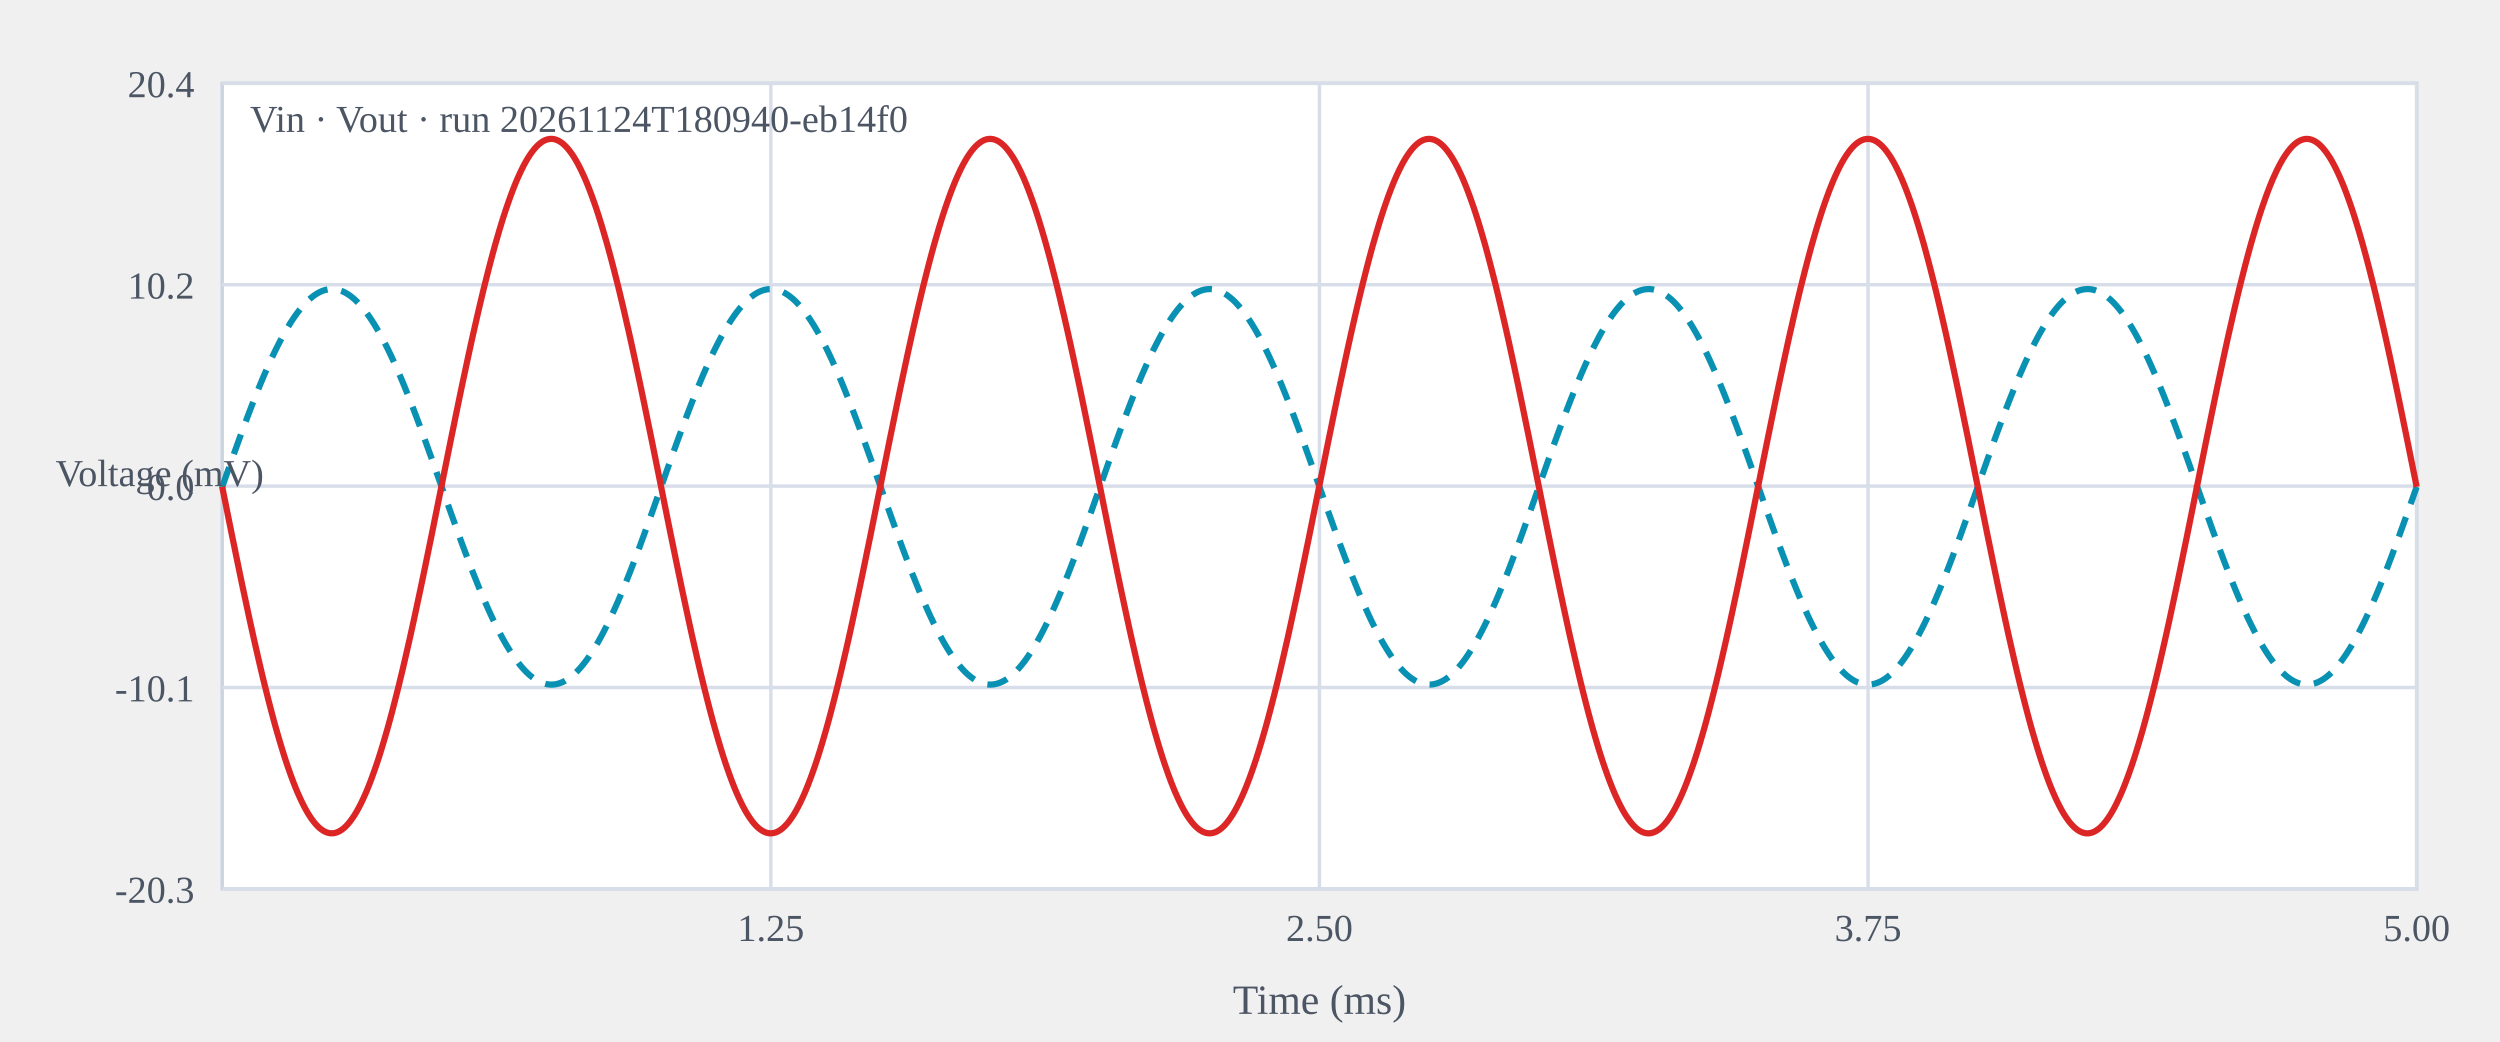
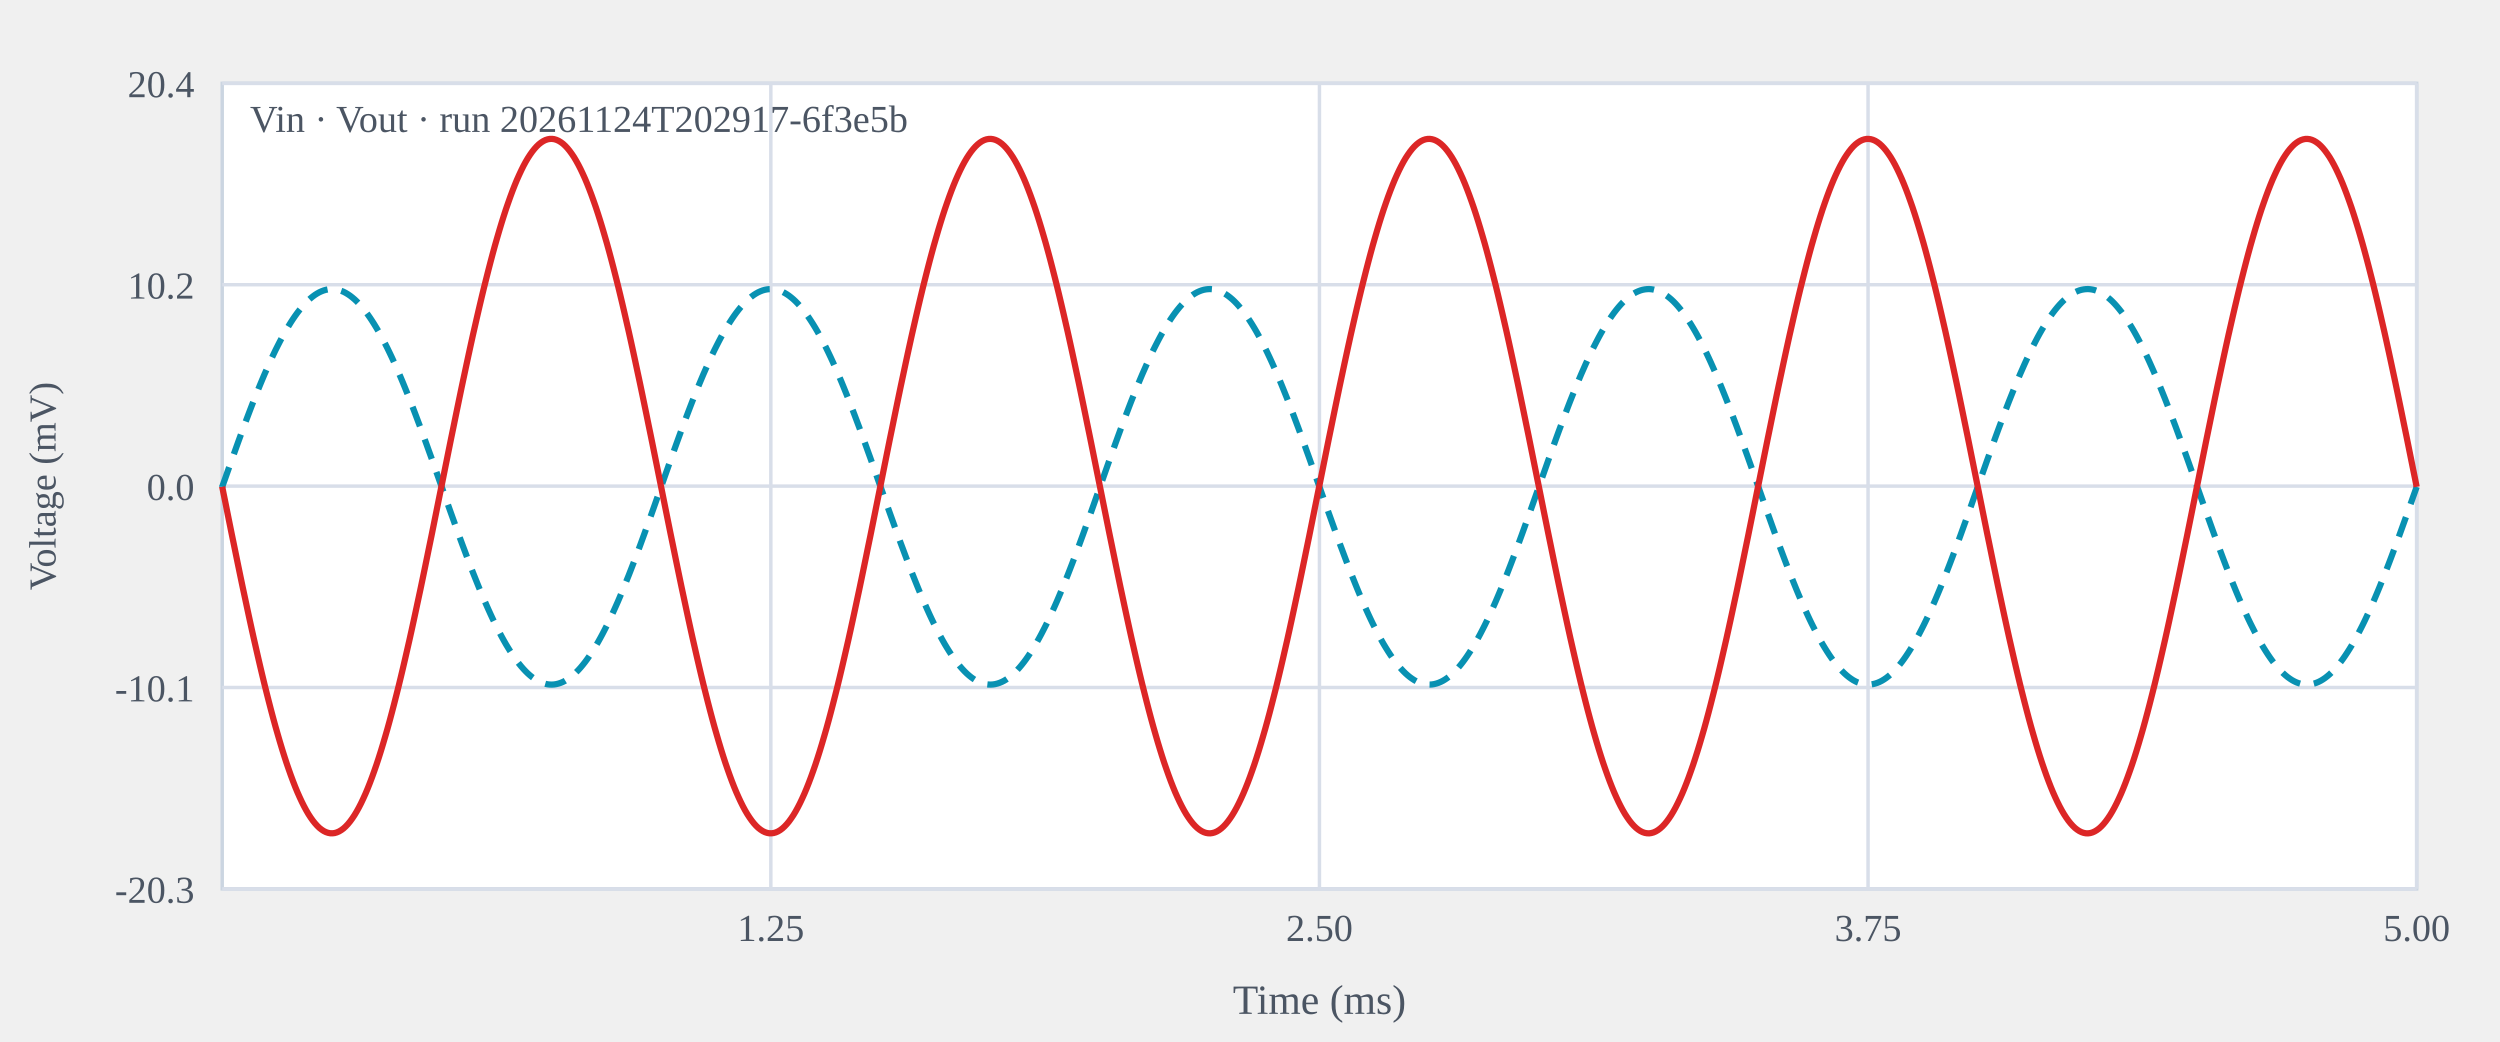
<svg xmlns="http://www.w3.org/2000/svg" viewBox="0 0 720 300" role="img" aria-label="Transient plot from ngspice">
  <rect x="64" y="24" width="632" height="232" fill="#ffffff" stroke="#cbd5e1" />
  <line x1="222.00" y1="24.00" x2="222.00" y2="256.00" stroke="#d8dee9" stroke-width="1" />
  <text x="222.00" y="271.00" text-anchor="middle" font-size="11" fill="#4b5563">1.25</text>
  <line x1="380.00" y1="24.00" x2="380.00" y2="256.00" stroke="#d8dee9" stroke-width="1" />
  <text x="380.00" y="271.00" text-anchor="middle" font-size="11" fill="#4b5563">2.50</text>
  <line x1="538.00" y1="24.00" x2="538.00" y2="256.00" stroke="#d8dee9" stroke-width="1" />
  <text x="538.00" y="271.00" text-anchor="middle" font-size="11" fill="#4b5563">3.75</text>
  <line x1="696.00" y1="24.00" x2="696.00" y2="256.00" stroke="#d8dee9" stroke-width="1" />
  <text x="696.00" y="271.00" text-anchor="middle" font-size="11" fill="#4b5563">5.00</text>
  <line x1="64.00" y1="24.00" x2="696.00" y2="24.00" stroke="#d8dee9" stroke-width="1" />
  <text x="56.00" y="28.00" text-anchor="end" font-size="11" fill="#4b5563">20.4</text>
  <line x1="64.00" y1="82.00" x2="696.00" y2="82.00" stroke="#d8dee9" stroke-width="1" />
  <text x="56.00" y="86.00" text-anchor="end" font-size="11" fill="#4b5563">10.2</text>
  <line x1="64.00" y1="140.00" x2="696.00" y2="140.00" stroke="#d8dee9" stroke-width="1" />
  <text x="56.00" y="144.00" text-anchor="end" font-size="11" fill="#4b5563">0.0</text>
  <line x1="64.00" y1="198.00" x2="696.00" y2="198.00" stroke="#d8dee9" stroke-width="1" />
  <text x="56.00" y="202.00" text-anchor="end" font-size="11" fill="#4b5563">-10.1</text>
  <line x1="64.00" y1="256.00" x2="696.00" y2="256.00" stroke="#d8dee9" stroke-width="1" />
  <text x="56.00" y="260.00" text-anchor="end" font-size="11" fill="#4b5563">-20.3</text>
  <path d="M64.00,140.21 L64.01,140.19 L64.01,140.17 L64.03,140.14 L64.05,140.06 L64.10,139.92 L64.20,139.63 L64.40,139.06 L64.81,137.92 L65.44,136.13 L66.07,134.35 L66.70,132.57 L67.34,130.80 L67.97,129.04 L68.60,127.29 L69.23,125.56 L69.86,123.84 L70.50,122.13 L71.13,120.44 L71.76,118.78 L72.39,117.13 L73.02,115.50 L73.66,113.90 L74.29,112.33 L74.92,110.78 L75.55,109.27 L76.18,107.78 L76.82,106.33 L77.45,104.90 L78.08,103.52 L78.71,102.17 L79.34,100.85 L79.98,99.58 L80.61,98.35 L81.24,97.15 L81.87,96.00 L82.50,94.90 L83.14,93.84 L83.77,92.82 L84.40,91.85 L85.03,90.93 L85.66,90.06 L86.30,89.23 L86.93,88.46 L87.56,87.74 L88.19,87.07 L88.82,86.45 L89.46,85.89 L90.09,85.38 L90.72,84.92 L91.35,84.52 L91.98,84.17 L92.62,83.88 L93.25,83.64 L93.88,83.46 L94.51,83.34 L95.14,83.27 L95.78,83.25 L96.41,83.30 L97.04,83.40 L97.67,83.55 L98.30,83.77 L98.94,84.03 L99.57,84.36 L100.20,84.74 L100.83,85.17 L101.46,85.66 L102.10,86.20 L102.73,86.79 L103.36,87.44 L103.99,88.14 L104.62,88.89 L105.26,89.69 L105.89,90.54 L106.52,91.44 L107.15,92.39 L107.78,93.38 L108.42,94.43 L109.05,95.51 L109.68,96.64 L110.31,97.82 L110.94,99.03 L111.58,100.29 L112.21,101.59 L112.84,102.92 L113.47,104.29 L114.10,105.70 L114.74,107.14 L115.37,108.61 L116.00,110.11 L116.63,111.65 L117.26,113.21 L117.90,114.80 L118.53,116.41 L119.16,118.05 L119.79,119.71 L120.42,121.39 L121.06,123.08 L121.69,124.80 L122.32,126.53 L122.95,128.27 L123.58,130.03 L124.22,131.79 L124.85,133.57 L125.48,135.35 L126.11,137.13 L126.74,138.92 L127.38,140.71 L128.01,142.50 L128.64,144.28 L129.27,146.07 L129.90,147.84 L130.54,149.61 L131.17,151.37 L131.80,153.12 L132.43,154.86 L133.06,156.58 L133.70,158.28 L134.33,159.97 L134.96,161.64 L135.59,163.29 L136.22,164.91 L136.86,166.51 L137.49,168.08 L138.12,169.63 L138.75,171.15 L139.38,172.63 L140.02,174.09 L140.65,175.51 L141.28,176.90 L141.91,178.25 L142.54,179.56 L143.18,180.83 L143.81,182.07 L144.44,183.26 L145.07,184.41 L145.70,185.52 L146.34,186.58 L146.97,187.59 L147.60,188.56 L148.23,189.48 L148.86,190.36 L149.50,191.18 L150.13,191.95 L150.76,192.67 L151.39,193.34 L152.02,193.96 L152.66,194.53 L153.29,195.04 L153.92,195.49 L154.55,195.90 L155.18,196.24 L155.82,196.54 L156.45,196.77 L157.08,196.95 L157.71,197.08 L158.34,197.15 L158.98,197.16 L159.61,197.12 L160.24,197.02 L160.87,196.86 L161.50,196.65 L162.14,196.38 L162.77,196.06 L163.40,195.68 L164.03,195.25 L164.66,194.76 L165.30,194.22 L165.93,193.62 L166.56,192.98 L167.19,192.28 L167.82,191.53 L168.46,190.72 L169.09,189.87 L169.72,188.97 L170.35,188.02 L170.98,187.03 L171.62,185.99 L172.25,184.90 L172.88,183.77 L173.51,182.60 L174.14,181.38 L174.78,180.12 L175.41,178.83 L176.04,177.49 L176.67,176.12 L177.30,174.72 L177.94,173.28 L178.57,171.80 L179.20,170.30 L179.83,168.77 L180.46,167.20 L181.10,165.62 L181.73,164.00 L182.36,162.37 L182.99,160.71 L183.62,159.03 L184.26,157.33 L184.89,155.61 L185.52,153.89 L186.15,152.14 L186.78,150.39 L187.42,148.62 L188.05,146.85 L188.68,145.07 L189.31,143.28 L189.94,141.50 L190.58,139.71 L191.21,137.92 L191.84,136.13 L192.47,134.35 L193.10,132.57 L193.74,130.80 L194.37,129.04 L195.00,127.29 L195.63,125.56 L196.26,123.84 L196.90,122.13 L197.53,120.44 L198.16,118.78 L198.79,117.13 L199.42,115.50 L200.06,113.90 L200.69,112.33 L201.32,110.78 L201.95,109.27 L202.58,107.78 L203.22,106.33 L203.85,104.90 L204.48,103.52 L205.11,102.17 L205.74,100.85 L206.38,99.58 L207.01,98.35 L207.64,97.15 L208.27,96.00 L208.90,94.90 L209.54,93.84 L210.17,92.82 L210.80,91.85 L211.43,90.93 L212.06,90.06 L212.70,89.23 L213.33,88.46 L213.96,87.74 L214.59,87.07 L215.22,86.45 L215.86,85.89 L216.49,85.38 L217.12,84.92 L217.75,84.52 L218.38,84.17 L219.02,83.88 L219.65,83.64 L220.28,83.46 L220.91,83.34 L221.54,83.27 L222.18,83.25 L222.81,83.30 L223.44,83.40 L224.07,83.55 L224.70,83.77 L225.34,84.03 L225.97,84.36 L226.60,84.74 L227.23,85.17 L227.86,85.66 L228.50,86.20 L229.13,86.79 L229.76,87.44 L230.39,88.14 L231.02,88.89 L231.66,89.69 L232.29,90.54 L232.92,91.44 L233.55,92.39 L234.18,93.38 L234.82,94.43 L235.45,95.51 L236.08,96.64 L236.71,97.82 L237.34,99.03 L237.98,100.29 L238.61,101.59 L239.24,102.92 L239.87,104.29 L240.50,105.70 L241.14,107.14 L241.77,108.61 L242.40,110.11 L243.03,111.65 L243.66,113.21 L244.30,114.80 L244.93,116.41 L245.56,118.05 L246.19,119.71 L246.82,121.39 L247.46,123.08 L248.09,124.80 L248.72,126.53 L249.35,128.27 L249.98,130.03 L250.62,131.79 L251.25,133.57 L251.88,135.35 L252.51,137.13 L253.14,138.92 L253.78,140.71 L254.41,142.50 L255.04,144.28 L255.67,146.07 L256.30,147.84 L256.94,149.61 L257.57,151.37 L258.20,153.12 L258.83,154.86 L259.46,156.58 L260.10,158.28 L260.73,159.97 L261.36,161.64 L261.99,163.29 L262.62,164.91 L263.26,166.51 L263.89,168.08 L264.52,169.63 L265.15,171.15 L265.78,172.63 L266.42,174.09 L267.05,175.51 L267.68,176.90 L268.31,178.25 L268.94,179.56 L269.58,180.83 L270.21,182.07 L270.84,183.26 L271.47,184.41 L272.10,185.52 L272.74,186.58 L273.37,187.59 L274.00,188.56 L274.63,189.48 L275.26,190.36 L275.90,191.18 L276.53,191.95 L277.16,192.67 L277.79,193.34 L278.42,193.96 L279.06,194.53 L279.69,195.04 L280.32,195.49 L280.95,195.90 L281.58,196.24 L282.22,196.54 L282.85,196.77 L283.48,196.95 L284.11,197.08 L284.74,197.15 L285.38,197.16 L286.01,197.12 L286.64,197.02 L287.27,196.86 L287.90,196.65 L288.54,196.38 L289.17,196.06 L289.80,195.68 L290.43,195.25 L291.06,194.76 L291.70,194.22 L292.33,193.62 L292.96,192.98 L293.59,192.28 L294.22,191.53 L294.86,190.72 L295.49,189.87 L296.12,188.97 L296.75,188.02 L297.38,187.03 L298.02,185.99 L298.65,184.90 L299.28,183.77 L299.91,182.60 L300.54,181.38 L301.18,180.12 L301.81,178.83 L302.44,177.49 L303.07,176.12 L303.70,174.72 L304.34,173.28 L304.97,171.80 L305.60,170.30 L306.23,168.77 L306.86,167.20 L307.50,165.62 L308.13,164.00 L308.76,162.37 L309.39,160.71 L310.02,159.03 L310.66,157.33 L311.29,155.61 L311.92,153.89 L312.55,152.14 L313.18,150.39 L313.82,148.62 L314.45,146.85 L315.08,145.07 L315.71,143.28 L316.34,141.50 L316.98,139.71 L317.61,137.92 L318.24,136.13 L318.87,134.35 L319.50,132.57 L320.14,130.80 L320.77,129.04 L321.40,127.29 L322.03,125.56 L322.66,123.84 L323.30,122.13 L323.93,120.44 L324.56,118.78 L325.19,117.13 L325.82,115.50 L326.46,113.90 L327.09,112.33 L327.72,110.78 L328.35,109.27 L328.98,107.78 L329.62,106.33 L330.25,104.90 L330.88,103.52 L331.51,102.17 L332.14,100.85 L332.78,99.58 L333.41,98.35 L334.04,97.15 L334.67,96.00 L335.30,94.90 L335.94,93.84 L336.57,92.82 L337.20,91.85 L337.83,90.93 L338.46,90.06 L339.10,89.23 L339.73,88.46 L340.36,87.74 L340.99,87.07 L341.62,86.45 L342.26,85.89 L342.89,85.38 L343.52,84.92 L344.15,84.52 L344.78,84.17 L345.42,83.88 L346.05,83.64 L346.68,83.46 L347.31,83.34 L347.94,83.27 L348.58,83.25 L349.21,83.30 L349.84,83.40 L350.47,83.55 L351.10,83.77 L351.74,84.03 L352.37,84.36 L353.00,84.74 L353.63,85.17 L354.26,85.66 L354.90,86.20 L355.53,86.79 L356.16,87.44 L356.79,88.14 L357.42,88.89 L358.06,89.69 L358.69,90.54 L359.32,91.44 L359.95,92.39 L360.58,93.38 L361.22,94.43 L361.85,95.51 L362.48,96.64 L363.11,97.82 L363.74,99.03 L364.38,100.29 L365.01,101.59 L365.64,102.92 L366.27,104.29 L366.90,105.70 L367.54,107.14 L368.17,108.61 L368.80,110.11 L369.43,111.65 L370.06,113.21 L370.70,114.80 L371.33,116.41 L371.96,118.05 L372.59,119.71 L373.22,121.39 L373.86,123.08 L374.49,124.80 L375.12,126.53 L375.75,128.27 L376.38,130.03 L377.02,131.79 L377.65,133.57 L378.28,135.35 L378.91,137.13 L379.54,138.92 L380.18,140.71 L380.81,142.50 L381.44,144.28 L382.07,146.07 L382.70,147.84 L383.34,149.61 L383.97,151.37 L384.60,153.12 L385.23,154.86 L385.86,156.58 L386.50,158.28 L387.13,159.97 L387.76,161.64 L388.39,163.29 L389.02,164.91 L389.66,166.51 L390.29,168.08 L390.92,169.63 L391.55,171.15 L392.18,172.63 L392.82,174.09 L393.45,175.51 L394.08,176.90 L394.71,178.25 L395.34,179.56 L395.98,180.83 L396.61,182.07 L397.24,183.26 L397.87,184.41 L398.50,185.52 L399.14,186.58 L399.77,187.59 L400.40,188.56 L401.03,189.48 L401.66,190.36 L402.30,191.18 L402.93,191.95 L403.56,192.67 L404.19,193.34 L404.82,193.96 L405.46,194.53 L406.09,195.04 L406.72,195.49 L407.35,195.90 L407.98,196.24 L408.62,196.54 L409.25,196.77 L409.88,196.95 L410.51,197.08 L411.14,197.15 L411.78,197.16 L412.41,197.12 L413.04,197.02 L413.67,196.86 L414.30,196.65 L414.94,196.38 L415.57,196.06 L416.20,195.68 L416.83,195.25 L417.46,194.76 L418.10,194.22 L418.73,193.62 L419.36,192.98 L419.99,192.28 L420.62,191.53 L421.26,190.72 L421.89,189.87 L422.52,188.97 L423.15,188.02 L423.78,187.03 L424.42,185.99 L425.05,184.90 L425.68,183.77 L426.31,182.60 L426.94,181.38 L427.58,180.12 L428.21,178.83 L428.84,177.49 L429.47,176.12 L430.10,174.72 L430.74,173.28 L431.37,171.80 L432.00,170.30 L432.63,168.77 L433.26,167.20 L433.90,165.62 L434.53,164.00 L435.16,162.37 L435.79,160.71 L436.42,159.03 L437.06,157.33 L437.69,155.61 L438.32,153.89 L438.95,152.14 L439.58,150.39 L440.22,148.62 L440.85,146.85 L441.48,145.07 L442.11,143.28 L442.74,141.50 L443.38,139.71 L444.01,137.92 L444.64,136.13 L445.27,134.35 L445.90,132.57 L446.54,130.80 L447.17,129.04 L447.80,127.29 L448.43,125.56 L449.06,123.84 L449.70,122.13 L450.33,120.44 L450.96,118.78 L451.59,117.13 L452.22,115.50 L452.86,113.90 L453.49,112.33 L454.12,110.78 L454.75,109.27 L455.38,107.78 L456.02,106.33 L456.65,104.90 L457.28,103.52 L457.91,102.17 L458.54,100.85 L459.18,99.58 L459.81,98.35 L460.44,97.15 L461.07,96.00 L461.70,94.90 L462.34,93.84 L462.97,92.82 L463.60,91.85 L464.23,90.93 L464.86,90.06 L465.50,89.23 L466.13,88.46 L466.76,87.74 L467.39,87.07 L468.02,86.45 L468.66,85.89 L469.29,85.38 L469.92,84.92 L470.55,84.52 L471.18,84.17 L471.82,83.88 L472.45,83.64 L473.08,83.46 L473.71,83.34 L474.34,83.27 L474.98,83.25 L475.61,83.30 L476.24,83.40 L476.87,83.55 L477.50,83.77 L478.14,84.03 L478.77,84.36 L479.40,84.74 L480.03,85.17 L480.66,85.66 L481.30,86.20 L481.93,86.79 L482.56,87.44 L483.19,88.14 L483.82,88.89 L484.46,89.69 L485.09,90.54 L485.72,91.44 L486.35,92.39 L486.98,93.38 L487.62,94.43 L488.25,95.51 L488.88,96.64 L489.51,97.82 L490.14,99.03 L490.78,100.29 L491.41,101.59 L492.04,102.92 L492.67,104.29 L493.30,105.70 L493.94,107.14 L494.57,108.61 L495.20,110.11 L495.83,111.65 L496.46,113.21 L497.10,114.80 L497.73,116.41 L498.36,118.05 L498.99,119.71 L499.62,121.39 L500.26,123.08 L500.89,124.80 L501.52,126.53 L502.15,128.27 L502.78,130.03 L503.42,131.79 L504.05,133.57 L504.68,135.35 L505.31,137.13 L505.94,138.92 L506.58,140.71 L507.21,142.50 L507.84,144.28 L508.47,146.07 L509.10,147.84 L509.74,149.61 L510.37,151.37 L511.00,153.12 L511.63,154.86 L512.26,156.58 L512.90,158.28 L513.53,159.97 L514.16,161.64 L514.79,163.29 L515.42,164.91 L516.06,166.51 L516.69,168.08 L517.32,169.63 L517.95,171.15 L518.58,172.63 L519.22,174.09 L519.85,175.51 L520.48,176.90 L521.11,178.25 L521.74,179.56 L522.38,180.83 L523.01,182.07 L523.64,183.26 L524.27,184.41 L524.90,185.52 L525.54,186.58 L526.17,187.59 L526.80,188.56 L527.43,189.48 L528.06,190.36 L528.70,191.18 L529.33,191.95 L529.96,192.67 L530.59,193.34 L531.22,193.96 L531.86,194.53 L532.49,195.04 L533.12,195.49 L533.75,195.90 L534.38,196.24 L535.02,196.54 L535.65,196.77 L536.28,196.95 L536.91,197.08 L537.54,197.15 L538.18,197.16 L538.81,197.12 L539.44,197.02 L540.07,196.86 L540.70,196.65 L541.34,196.38 L541.97,196.06 L542.60,195.68 L543.23,195.25 L543.86,194.76 L544.50,194.22 L545.13,193.62 L545.76,192.98 L546.39,192.28 L547.02,191.53 L547.66,190.72 L548.29,189.87 L548.92,188.97 L549.55,188.02 L550.18,187.03 L550.82,185.99 L551.45,184.90 L552.08,183.77 L552.71,182.60 L553.34,181.38 L553.98,180.12 L554.61,178.83 L555.24,177.49 L555.87,176.12 L556.50,174.72 L557.14,173.28 L557.77,171.80 L558.40,170.30 L559.03,168.77 L559.66,167.20 L560.30,165.62 L560.93,164.00 L561.56,162.37 L562.19,160.71 L562.82,159.03 L563.46,157.33 L564.09,155.61 L564.72,153.89 L565.35,152.14 L565.98,150.39 L566.62,148.62 L567.25,146.85 L567.88,145.07 L568.51,143.28 L569.14,141.50 L569.78,139.71 L570.41,137.92 L571.04,136.13 L571.67,134.35 L572.30,132.57 L572.94,130.80 L573.57,129.04 L574.20,127.29 L574.83,125.56 L575.46,123.84 L576.10,122.13 L576.73,120.44 L577.36,118.78 L577.99,117.13 L578.62,115.50 L579.26,113.90 L579.89,112.33 L580.52,110.78 L581.15,109.27 L581.78,107.78 L582.42,106.33 L583.05,104.90 L583.68,103.52 L584.31,102.17 L584.94,100.85 L585.58,99.58 L586.21,98.35 L586.84,97.15 L587.47,96.00 L588.10,94.90 L588.74,93.84 L589.37,92.82 L590.00,91.85 L590.63,90.93 L591.26,90.06 L591.90,89.23 L592.53,88.46 L593.16,87.74 L593.79,87.07 L594.42,86.45 L595.06,85.89 L595.69,85.38 L596.32,84.92 L596.95,84.52 L597.58,84.17 L598.22,83.88 L598.85,83.64 L599.48,83.46 L600.11,83.34 L600.74,83.27 L601.38,83.25 L602.01,83.30 L602.64,83.40 L603.27,83.55 L603.90,83.77 L604.54,84.03 L605.17,84.36 L605.80,84.74 L606.43,85.17 L607.06,85.66 L607.70,86.20 L608.33,86.79 L608.96,87.44 L609.59,88.14 L610.22,88.89 L610.86,89.69 L611.49,90.54 L612.12,91.44 L612.75,92.39 L613.38,93.38 L614.02,94.43 L614.65,95.51 L615.28,96.64 L615.91,97.82 L616.54,99.03 L617.18,100.29 L617.81,101.59 L618.44,102.92 L619.07,104.29 L619.70,105.70 L620.34,107.14 L620.97,108.61 L621.60,110.11 L622.23,111.65 L622.86,113.21 L623.50,114.80 L624.13,116.41 L624.76,118.05 L625.39,119.71 L626.02,121.39 L626.66,123.08 L627.29,124.80 L627.92,126.53 L628.55,128.27 L629.18,130.03 L629.82,131.79 L630.45,133.57 L631.08,135.35 L631.71,137.13 L632.34,138.92 L632.98,140.71 L633.61,142.50 L634.24,144.28 L634.87,146.07 L635.50,147.84 L636.14,149.61 L636.77,151.37 L637.40,153.12 L638.03,154.86 L638.66,156.58 L639.30,158.28 L639.93,159.97 L640.56,161.64 L641.19,163.29 L641.82,164.91 L642.46,166.51 L643.09,168.08 L643.72,169.63 L644.35,171.15 L644.98,172.63 L645.62,174.09 L646.25,175.51 L646.88,176.90 L647.51,178.25 L648.14,179.56 L648.78,180.83 L649.41,182.07 L650.04,183.26 L650.67,184.41 L651.30,185.52 L651.94,186.58 L652.57,187.59 L653.20,188.56 L653.83,189.48 L654.46,190.36 L655.10,191.18 L655.73,191.95 L656.36,192.67 L656.99,193.34 L657.62,193.96 L658.26,194.53 L658.89,195.04 L659.52,195.49 L660.15,195.90 L660.78,196.24 L661.42,196.54 L662.05,196.77 L662.68,196.95 L663.31,197.08 L663.94,197.15 L664.58,197.16 L665.21,197.12 L665.84,197.02 L666.47,196.86 L667.10,196.65 L667.74,196.38 L668.37,196.06 L669.00,195.68 L669.63,195.25 L670.26,194.76 L670.90,194.22 L671.53,193.62 L672.16,192.98 L672.79,192.28 L673.42,191.53 L674.06,190.72 L674.69,189.87 L675.32,188.97 L675.95,188.02 L676.58,187.03 L677.22,185.99 L677.85,184.90 L678.48,183.77 L679.11,182.60 L679.74,181.38 L680.38,180.12 L681.01,178.83 L681.64,177.49 L682.27,176.12 L682.90,174.72 L683.54,173.28 L684.17,171.80 L684.80,170.30 L685.43,168.77 L686.06,167.20 L686.70,165.62 L687.33,164.00 L687.96,162.37 L688.59,160.71 L689.22,159.03 L689.86,157.33 L690.49,155.61 L691.12,153.89 L691.75,152.14 L692.38,150.39 L693.02,148.62 L693.65,146.85 L694.28,145.07 L694.91,143.28 L695.46,141.75 L696.00,140.21" fill="none" stroke="#0891b2" stroke-width="1.8" stroke-dasharray="6 4" />
  <path d="M64.00,140.21 L64.01,140.25 L64.01,140.28 L64.03,140.34 L64.05,140.46 L64.10,140.71 L64.20,141.22 L64.40,142.22 L64.81,144.23 L65.44,147.37 L66.07,150.50 L66.70,153.62 L67.34,156.72 L67.97,159.81 L68.60,162.88 L69.23,165.93 L69.86,168.95 L70.50,171.94 L71.13,174.90 L71.76,177.83 L72.39,180.72 L73.02,183.56 L73.66,186.37 L74.29,189.13 L74.92,191.84 L75.55,194.50 L76.18,197.11 L76.82,199.66 L77.45,202.15 L78.08,204.58 L78.71,206.95 L79.34,209.25 L79.98,211.48 L80.61,213.64 L81.24,215.73 L81.87,217.74 L82.50,219.68 L83.14,221.54 L83.77,223.32 L84.40,225.01 L85.03,226.63 L85.66,228.15 L86.30,229.59 L86.93,230.94 L87.56,232.20 L88.19,233.37 L88.82,234.45 L89.46,235.44 L90.09,236.33 L90.72,237.12 L91.35,237.82 L91.98,238.43 L92.62,238.93 L93.25,239.34 L93.88,239.65 L94.51,239.86 L95.14,239.98 L95.78,239.99 L96.41,239.91 L97.04,239.72 L97.67,239.44 L98.30,239.06 L98.94,238.59 L99.57,238.01 L100.20,237.34 L100.83,236.57 L101.46,235.71 L102.10,234.75 L102.73,233.70 L103.36,232.56 L103.99,231.33 L104.62,230.00 L105.26,228.59 L105.89,227.09 L106.52,225.50 L107.15,223.83 L107.78,222.08 L108.42,220.24 L109.05,218.33 L109.68,216.34 L110.31,214.27 L110.94,212.13 L111.58,209.92 L112.21,207.64 L112.84,205.29 L113.47,202.88 L114.10,200.41 L114.74,197.87 L115.37,195.28 L116.00,192.64 L116.63,189.94 L117.26,187.20 L117.90,184.40 L118.53,181.57 L119.16,178.69 L119.79,175.77 L120.42,172.82 L121.06,169.84 L121.69,166.83 L122.32,163.79 L122.95,160.72 L123.58,157.64 L124.22,154.54 L124.85,151.43 L125.48,148.30 L126.11,145.16 L126.74,142.03 L127.38,138.88 L128.01,135.74 L128.64,132.61 L129.27,129.48 L129.90,126.36 L130.54,123.26 L131.17,120.17 L131.80,117.10 L132.43,114.05 L133.06,111.03 L133.70,108.04 L134.33,105.08 L134.96,102.15 L135.59,99.26 L136.22,96.41 L136.86,93.61 L137.49,90.85 L138.12,88.14 L138.75,85.48 L139.38,82.87 L140.02,80.32 L140.65,77.83 L141.28,75.40 L141.91,73.03 L142.54,70.73 L143.18,68.50 L143.81,66.34 L144.44,64.25 L145.07,62.24 L145.70,60.30 L146.34,58.45 L146.97,56.67 L147.60,54.97 L148.23,53.36 L148.86,51.83 L149.50,50.40 L150.13,49.05 L150.76,47.78 L151.39,46.61 L152.02,45.54 L152.66,44.55 L153.29,43.66 L153.92,42.87 L154.55,42.17 L155.18,41.56 L155.82,41.06 L156.45,40.65 L157.08,40.34 L157.71,40.13 L158.34,40.01 L158.98,40.00 L159.61,40.08 L160.24,40.27 L160.87,40.55 L161.50,40.93 L162.14,41.40 L162.77,41.98 L163.40,42.65 L164.03,43.42 L164.66,44.28 L165.30,45.23 L165.93,46.29 L166.56,47.43 L167.19,48.66 L167.82,49.99 L168.46,51.40 L169.09,52.90 L169.72,54.49 L170.35,56.16 L170.98,57.91 L171.62,59.74 L172.25,61.66 L172.88,63.65 L173.51,65.72 L174.14,67.86 L174.78,70.07 L175.41,72.35 L176.04,74.69 L176.67,77.10 L177.30,79.58 L177.94,82.11 L178.57,84.70 L179.20,87.34 L179.83,90.04 L180.46,92.79 L181.10,95.58 L181.73,98.41 L182.36,101.29 L182.99,104.21 L183.62,107.16 L184.26,110.14 L184.89,113.15 L185.52,116.19 L186.15,119.25 L186.78,122.34 L187.42,125.44 L188.05,128.55 L188.68,131.68 L189.31,134.81 L189.94,137.95 L190.58,141.09 L191.21,144.23 L191.84,147.37 L192.47,150.50 L193.10,153.62 L193.74,156.72 L194.37,159.81 L195.00,162.88 L195.63,165.93 L196.26,168.95 L196.90,171.94 L197.53,174.90 L198.16,177.83 L198.79,180.72 L199.42,183.57 L200.06,186.37 L200.69,189.13 L201.32,191.84 L201.95,194.50 L202.58,197.11 L203.22,199.66 L203.85,202.15 L204.48,204.58 L205.11,206.95 L205.74,209.25 L206.38,211.48 L207.01,213.64 L207.64,215.73 L208.27,217.75 L208.90,219.68 L209.54,221.54 L210.17,223.32 L210.80,225.02 L211.43,226.63 L212.06,228.15 L212.70,229.59 L213.33,230.94 L213.96,232.21 L214.59,233.38 L215.22,234.45 L215.86,235.44 L216.49,236.33 L217.12,237.13 L217.75,237.83 L218.38,238.43 L219.02,238.93 L219.65,239.34 L220.28,239.65 L220.91,239.86 L221.54,239.98 L222.18,239.99 L222.81,239.91 L223.44,239.73 L224.07,239.45 L224.70,239.07 L225.34,238.59 L225.97,238.01 L226.60,237.34 L227.23,236.58 L227.86,235.71 L228.50,234.76 L229.13,233.71 L229.76,232.56 L230.39,231.33 L231.02,230.00 L231.66,228.59 L232.29,227.09 L232.92,225.50 L233.55,223.83 L234.18,222.08 L234.82,220.24 L235.45,218.33 L236.08,216.34 L236.71,214.27 L237.34,212.13 L237.98,209.92 L238.61,207.64 L239.24,205.29 L239.87,202.88 L240.50,200.41 L241.14,197.88 L241.77,195.29 L242.40,192.64 L243.03,189.94 L243.66,187.20 L244.30,184.41 L244.93,181.57 L245.56,178.69 L246.19,175.78 L246.82,172.82 L247.46,169.84 L248.09,166.83 L248.72,163.79 L249.35,160.73 L249.98,157.64 L250.62,154.54 L251.25,151.43 L251.88,148.30 L252.51,145.17 L253.14,142.03 L253.78,138.89 L254.41,135.75 L255.04,132.61 L255.67,129.48 L256.30,126.36 L256.94,123.26 L257.57,120.17 L258.20,117.10 L258.83,114.05 L259.46,111.03 L260.10,108.04 L260.73,105.08 L261.36,102.15 L261.99,99.27 L262.62,96.42 L263.26,93.61 L263.89,90.85 L264.52,88.14 L265.15,85.48 L265.78,82.87 L266.42,80.32 L267.05,77.83 L267.68,75.40 L268.31,73.04 L268.94,70.74 L269.58,68.51 L270.21,66.34 L270.84,64.26 L271.47,62.24 L272.10,60.31 L272.74,58.45 L273.37,56.67 L274.00,54.97 L274.63,53.36 L275.26,51.84 L275.90,50.40 L276.53,49.05 L277.16,47.79 L277.79,46.62 L278.42,45.54 L279.06,44.55 L279.69,43.66 L280.32,42.87 L280.95,42.17 L281.58,41.57 L282.22,41.06 L282.85,40.65 L283.48,40.34 L284.11,40.13 L284.74,40.02 L285.38,40.00 L286.01,40.09 L286.64,40.27 L287.27,40.55 L287.90,40.93 L288.54,41.41 L289.17,41.98 L289.80,42.65 L290.43,43.42 L291.06,44.28 L291.70,45.24 L292.33,46.29 L292.96,47.43 L293.59,48.66 L294.22,49.99 L294.86,51.40 L295.49,52.90 L296.12,54.49 L296.75,56.16 L297.38,57.91 L298.02,59.75 L298.65,61.66 L299.28,63.65 L299.91,65.72 L300.54,67.86 L301.18,70.07 L301.81,72.35 L302.44,74.69 L303.07,77.11 L303.70,79.58 L304.34,82.11 L304.97,84.70 L305.60,87.35 L306.23,90.04 L306.86,92.79 L307.50,95.58 L308.13,98.42 L308.76,101.29 L309.39,104.21 L310.02,107.16 L310.66,110.14 L311.29,113.16 L311.92,116.19 L312.55,119.26 L313.18,122.34 L313.82,125.44 L314.45,128.55 L315.08,131.68 L315.71,134.82 L316.34,137.95 L316.98,141.10 L317.61,144.24 L318.24,147.37 L318.87,150.50 L319.50,153.62 L320.14,156.73 L320.77,159.81 L321.40,162.88 L322.03,165.93 L322.66,168.95 L323.30,171.94 L323.93,174.90 L324.56,177.83 L325.19,180.72 L325.82,183.57 L326.46,186.37 L327.09,189.14 L327.72,191.85 L328.35,194.51 L328.98,197.11 L329.62,199.66 L330.25,202.16 L330.88,204.59 L331.51,206.95 L332.14,209.25 L332.78,211.48 L333.41,213.65 L334.04,215.73 L334.67,217.75 L335.30,219.69 L335.94,221.54 L336.57,223.32 L337.20,225.02 L337.83,226.63 L338.46,228.16 L339.10,229.60 L339.73,230.95 L340.36,232.21 L340.99,233.38 L341.62,234.46 L342.26,235.44 L342.89,236.33 L343.52,237.13 L344.15,237.83 L344.78,238.43 L345.42,238.94 L346.05,239.35 L346.68,239.66 L347.31,239.87 L347.94,239.98 L348.58,240.00 L349.21,239.91 L349.84,239.73 L350.47,239.45 L351.10,239.07 L351.74,238.59 L352.37,238.02 L353.00,237.35 L353.63,236.58 L354.26,235.72 L354.90,234.76 L355.53,233.71 L356.16,232.57 L356.79,231.33 L357.42,230.01 L358.06,228.59 L358.69,227.09 L359.32,225.51 L359.95,223.84 L360.58,222.08 L361.22,220.25 L361.85,218.33 L362.48,216.34 L363.11,214.27 L363.74,212.13 L364.38,209.92 L365.01,207.64 L365.64,205.30 L366.27,202.88 L366.90,200.41 L367.54,197.88 L368.17,195.29 L368.80,192.64 L369.43,189.95 L370.06,187.20 L370.70,184.41 L371.33,181.57 L371.96,178.69 L372.59,175.78 L373.22,172.83 L373.86,169.84 L374.49,166.83 L375.12,163.79 L375.75,160.73 L376.38,157.65 L377.02,154.55 L377.65,151.43 L378.28,148.30 L378.91,145.17 L379.54,142.03 L380.18,138.89 L380.81,135.75 L381.44,132.61 L382.07,129.48 L382.70,126.36 L383.34,123.26 L383.97,120.17 L384.60,117.10 L385.23,114.06 L385.86,111.04 L386.50,108.04 L387.13,105.08 L387.76,102.16 L388.39,99.27 L389.02,96.42 L389.66,93.61 L390.29,90.85 L390.92,88.14 L391.55,85.48 L392.18,82.88 L392.82,80.33 L393.45,77.84 L394.08,75.41 L394.71,73.04 L395.34,70.74 L395.98,68.51 L396.61,66.35 L397.24,64.26 L397.87,62.25 L398.50,60.31 L399.14,58.45 L399.77,56.67 L400.40,54.98 L401.03,53.37 L401.66,51.84 L402.30,50.40 L402.93,49.05 L403.56,47.79 L404.19,46.62 L404.82,45.54 L405.46,44.56 L406.09,43.67 L406.72,42.87 L407.35,42.17 L407.98,41.57 L408.62,41.06 L409.25,40.65 L409.88,40.34 L410.51,40.13 L411.14,40.02 L411.78,40.00 L412.41,40.09 L413.04,40.27 L413.67,40.55 L414.30,40.93 L414.94,41.41 L415.57,41.98 L416.20,42.65 L416.83,43.42 L417.46,44.28 L418.10,45.24 L418.73,46.29 L419.36,47.43 L419.99,48.67 L420.62,49.99 L421.26,51.40 L421.89,52.90 L422.52,54.49 L423.15,56.16 L423.78,57.91 L424.42,59.75 L425.05,61.66 L425.68,63.65 L426.31,65.72 L426.94,67.86 L427.58,70.07 L428.21,72.35 L428.84,74.70 L429.47,77.11 L430.10,79.58 L430.74,82.11 L431.37,84.70 L432.00,87.35 L432.63,90.04 L433.26,92.79 L433.90,95.58 L434.53,98.42 L435.16,101.30 L435.79,104.21 L436.42,107.16 L437.06,110.14 L437.69,113.16 L438.32,116.20 L438.95,119.26 L439.58,122.34 L440.22,125.44 L440.85,128.56 L441.48,131.68 L442.11,134.82 L442.74,137.96 L443.38,141.10 L444.01,144.24 L444.64,147.38 L445.27,150.50 L445.90,153.62 L446.54,156.73 L447.17,159.82 L447.80,162.89 L448.43,165.93 L449.06,168.95 L449.70,171.95 L450.33,174.91 L450.96,177.83 L451.59,180.72 L452.22,183.57 L452.86,186.38 L453.49,189.14 L454.12,191.85 L454.75,194.51 L455.38,197.12 L456.02,199.67 L456.65,202.16 L457.28,204.59 L457.91,206.95 L458.54,209.25 L459.18,211.49 L459.81,213.65 L460.44,215.74 L461.07,217.75 L461.70,219.69 L462.34,221.55 L462.97,223.32 L463.60,225.02 L464.23,226.63 L464.86,228.16 L465.50,229.60 L466.13,230.95 L466.76,232.21 L467.39,233.38 L468.02,234.46 L468.66,235.44 L469.29,236.33 L469.92,237.13 L470.55,237.83 L471.18,238.43 L471.82,238.94 L472.45,239.35 L473.08,239.66 L473.71,239.87 L474.34,239.98 L474.98,240.00 L475.61,239.91 L476.24,239.73 L476.87,239.45 L477.50,239.07 L478.14,238.59 L478.77,238.02 L479.40,237.35 L480.03,236.58 L480.66,235.72 L481.30,234.76 L481.93,233.71 L482.56,232.57 L483.19,231.33 L483.82,230.01 L484.46,228.60 L485.09,227.10 L485.72,225.51 L486.35,223.84 L486.98,222.08 L487.62,220.25 L488.25,218.33 L488.88,216.34 L489.51,214.28 L490.14,212.14 L490.78,209.93 L491.41,207.65 L492.04,205.30 L492.67,202.89 L493.30,200.41 L493.94,197.88 L494.57,195.29 L495.20,192.65 L495.83,189.95 L496.46,187.20 L497.10,184.41 L497.73,181.57 L498.36,178.70 L498.99,175.78 L499.62,172.83 L500.26,169.85 L500.89,166.83 L501.52,163.79 L502.15,160.73 L502.78,157.65 L503.42,154.55 L504.05,151.43 L504.68,148.31 L505.31,145.17 L505.94,142.03 L506.58,138.89 L507.21,135.75 L507.84,132.61 L508.47,129.49 L509.10,126.37 L509.74,123.26 L510.37,120.17 L511.00,117.10 L511.63,114.06 L512.26,111.04 L512.90,108.05 L513.53,105.08 L514.16,102.16 L514.79,99.27 L515.42,96.42 L516.06,93.62 L516.69,90.86 L517.32,88.14 L517.95,85.48 L518.58,82.88 L519.22,80.33 L519.85,77.84 L520.48,75.41 L521.11,73.04 L521.74,70.74 L522.38,68.51 L523.01,66.35 L523.64,64.26 L524.27,62.25 L524.90,60.31 L525.54,58.45 L526.17,56.68 L526.80,54.98 L527.43,53.37 L528.06,51.84 L528.70,50.40 L529.33,49.05 L529.96,47.79 L530.59,46.62 L531.22,45.54 L531.86,44.56 L532.49,43.67 L533.12,42.87 L533.75,42.17 L534.38,41.57 L535.02,41.07 L535.65,40.66 L536.28,40.35 L536.91,40.14 L537.54,40.02 L538.18,40.01 L538.81,40.09 L539.44,40.27 L540.07,40.55 L540.70,40.93 L541.34,41.41 L541.97,41.99 L542.60,42.66 L543.23,43.42 L543.86,44.29 L544.50,45.24 L545.13,46.29 L545.76,47.43 L546.39,48.67 L547.02,49.99 L547.66,51.41 L548.29,52.91 L548.92,54.49 L549.55,56.16 L550.18,57.92 L550.82,59.75 L551.45,61.67 L552.08,63.66 L552.71,65.72 L553.34,67.86 L553.98,70.07 L554.61,72.35 L555.24,74.70 L555.87,77.11 L556.50,79.58 L557.14,82.12 L557.77,84.71 L558.40,87.35 L559.03,90.05 L559.66,92.79 L560.30,95.58 L560.93,98.42 L561.56,101.30 L562.19,104.21 L562.82,107.16 L563.46,110.15 L564.09,113.16 L564.72,116.20 L565.35,119.26 L565.98,122.34 L566.62,125.44 L567.25,128.56 L567.88,131.69 L568.51,134.82 L569.14,137.96 L569.78,141.10 L570.41,144.24 L571.04,147.38 L571.67,150.51 L572.30,153.63 L572.94,156.73 L573.57,159.82 L574.20,162.89 L574.83,165.93 L575.46,168.96 L576.10,171.95 L576.73,174.91 L577.36,177.84 L577.99,180.72 L578.62,183.57 L579.26,186.38 L579.89,189.14 L580.52,191.85 L581.15,194.51 L581.78,197.12 L582.42,199.67 L583.05,202.16 L583.68,204.59 L584.31,206.96 L584.94,209.26 L585.58,211.49 L586.21,213.65 L586.84,215.74 L587.47,217.75 L588.10,219.69 L588.74,221.55 L589.37,223.33 L590.00,225.02 L590.63,226.64 L591.26,228.16 L591.90,229.60 L592.53,230.95 L593.16,232.21 L593.79,233.38 L594.42,234.46 L595.06,235.45 L595.69,236.34 L596.32,237.13 L596.95,237.83 L597.58,238.44 L598.22,238.94 L598.85,239.35 L599.48,239.66 L600.11,239.87 L600.74,239.99 L601.38,240.00 L602.01,239.92 L602.64,239.73 L603.27,239.45 L603.90,239.07 L604.54,238.60 L605.17,238.02 L605.80,237.35 L606.43,236.58 L607.06,235.72 L607.70,234.76 L608.33,233.71 L608.96,232.57 L609.59,231.34 L610.22,230.01 L610.86,228.60 L611.49,227.10 L612.12,225.51 L612.75,223.84 L613.38,222.09 L614.02,220.25 L614.65,218.34 L615.28,216.35 L615.91,214.28 L616.54,212.14 L617.18,209.93 L617.81,207.65 L618.44,205.30 L619.07,202.89 L619.70,200.42 L620.34,197.88 L620.97,195.29 L621.60,192.65 L622.23,189.95 L622.86,187.20 L623.50,184.41 L624.13,181.58 L624.76,178.70 L625.39,175.78 L626.02,172.83 L626.66,169.85 L627.29,166.84 L627.92,163.80 L628.55,160.73 L629.18,157.65 L629.82,154.55 L630.45,151.43 L631.08,148.31 L631.71,145.17 L632.34,142.03 L632.98,138.89 L633.61,135.75 L634.24,132.62 L634.87,129.49 L635.50,126.37 L636.14,123.26 L636.77,120.18 L637.40,117.11 L638.03,114.06 L638.66,111.04 L639.30,108.05 L639.93,105.09 L640.56,102.16 L641.19,99.27 L641.82,96.42 L642.46,93.62 L643.09,90.86 L643.72,88.15 L644.35,85.49 L644.98,82.88 L645.62,80.33 L646.25,77.84 L646.88,75.41 L647.51,73.04 L648.14,70.74 L648.78,68.51 L649.41,66.35 L650.04,64.26 L650.67,62.25 L651.30,60.31 L651.94,58.46 L652.57,56.68 L653.20,54.98 L653.83,53.37 L654.46,51.84 L655.10,50.41 L655.73,49.05 L656.36,47.79 L656.99,46.62 L657.62,45.55 L658.26,44.56 L658.89,43.67 L659.52,42.88 L660.15,42.18 L660.78,41.57 L661.42,41.07 L662.05,40.66 L662.68,40.35 L663.31,40.14 L663.94,40.02 L664.58,40.01 L665.21,40.09 L665.84,40.28 L666.47,40.56 L667.10,40.94 L667.74,41.41 L668.37,41.99 L669.00,42.66 L669.63,43.43 L670.26,44.29 L670.90,45.24 L671.53,46.29 L672.16,47.44 L672.79,48.67 L673.42,50.00 L674.06,51.41 L674.69,52.91 L675.32,54.50 L675.95,56.17 L676.58,57.92 L677.22,59.75 L677.85,61.67 L678.48,63.66 L679.11,65.72 L679.74,67.86 L680.38,70.08 L681.01,72.36 L681.64,74.70 L682.27,77.11 L682.90,79.59 L683.54,82.12 L684.17,84.71 L684.80,87.35 L685.43,90.05 L686.06,92.79 L686.70,95.59 L687.33,98.42 L687.96,101.30 L688.59,104.22 L689.22,107.17 L689.86,110.15 L690.49,113.16 L691.12,116.20 L691.75,119.26 L692.38,122.35 L693.02,125.45 L693.65,128.56 L694.28,131.69 L694.91,134.82 L695.46,137.52 L696.00,140.22" fill="none" stroke="#dc2626" stroke-width="1.8" />
-   <text x="16.00" y="140.00" text-anchor="start" font-size="11" fill="#4b5563">Voltage (mV)</text>
+   <text x="16.00" y="140.00" text-anchor="middle" font-size="11" fill="#4b5563" transform="rotate(-90 16.00 140.00)">Voltage (mV)</text>
  <text x="380.00" y="292.00" text-anchor="middle" font-size="12" fill="#4b5563">Time (ms)</text>
-   <text x="72.00" y="38.00" text-anchor="start" font-size="11" fill="#4b5563">Vin  ·  Vout  ·  run 20261124T180940-eb14f0</text>
+   <text x="72.00" y="38.00" text-anchor="start" font-size="11" fill="#4b5563">Vin  ·  Vout  ·  run 20261124T202917-6f3e5b</text>
</svg>
